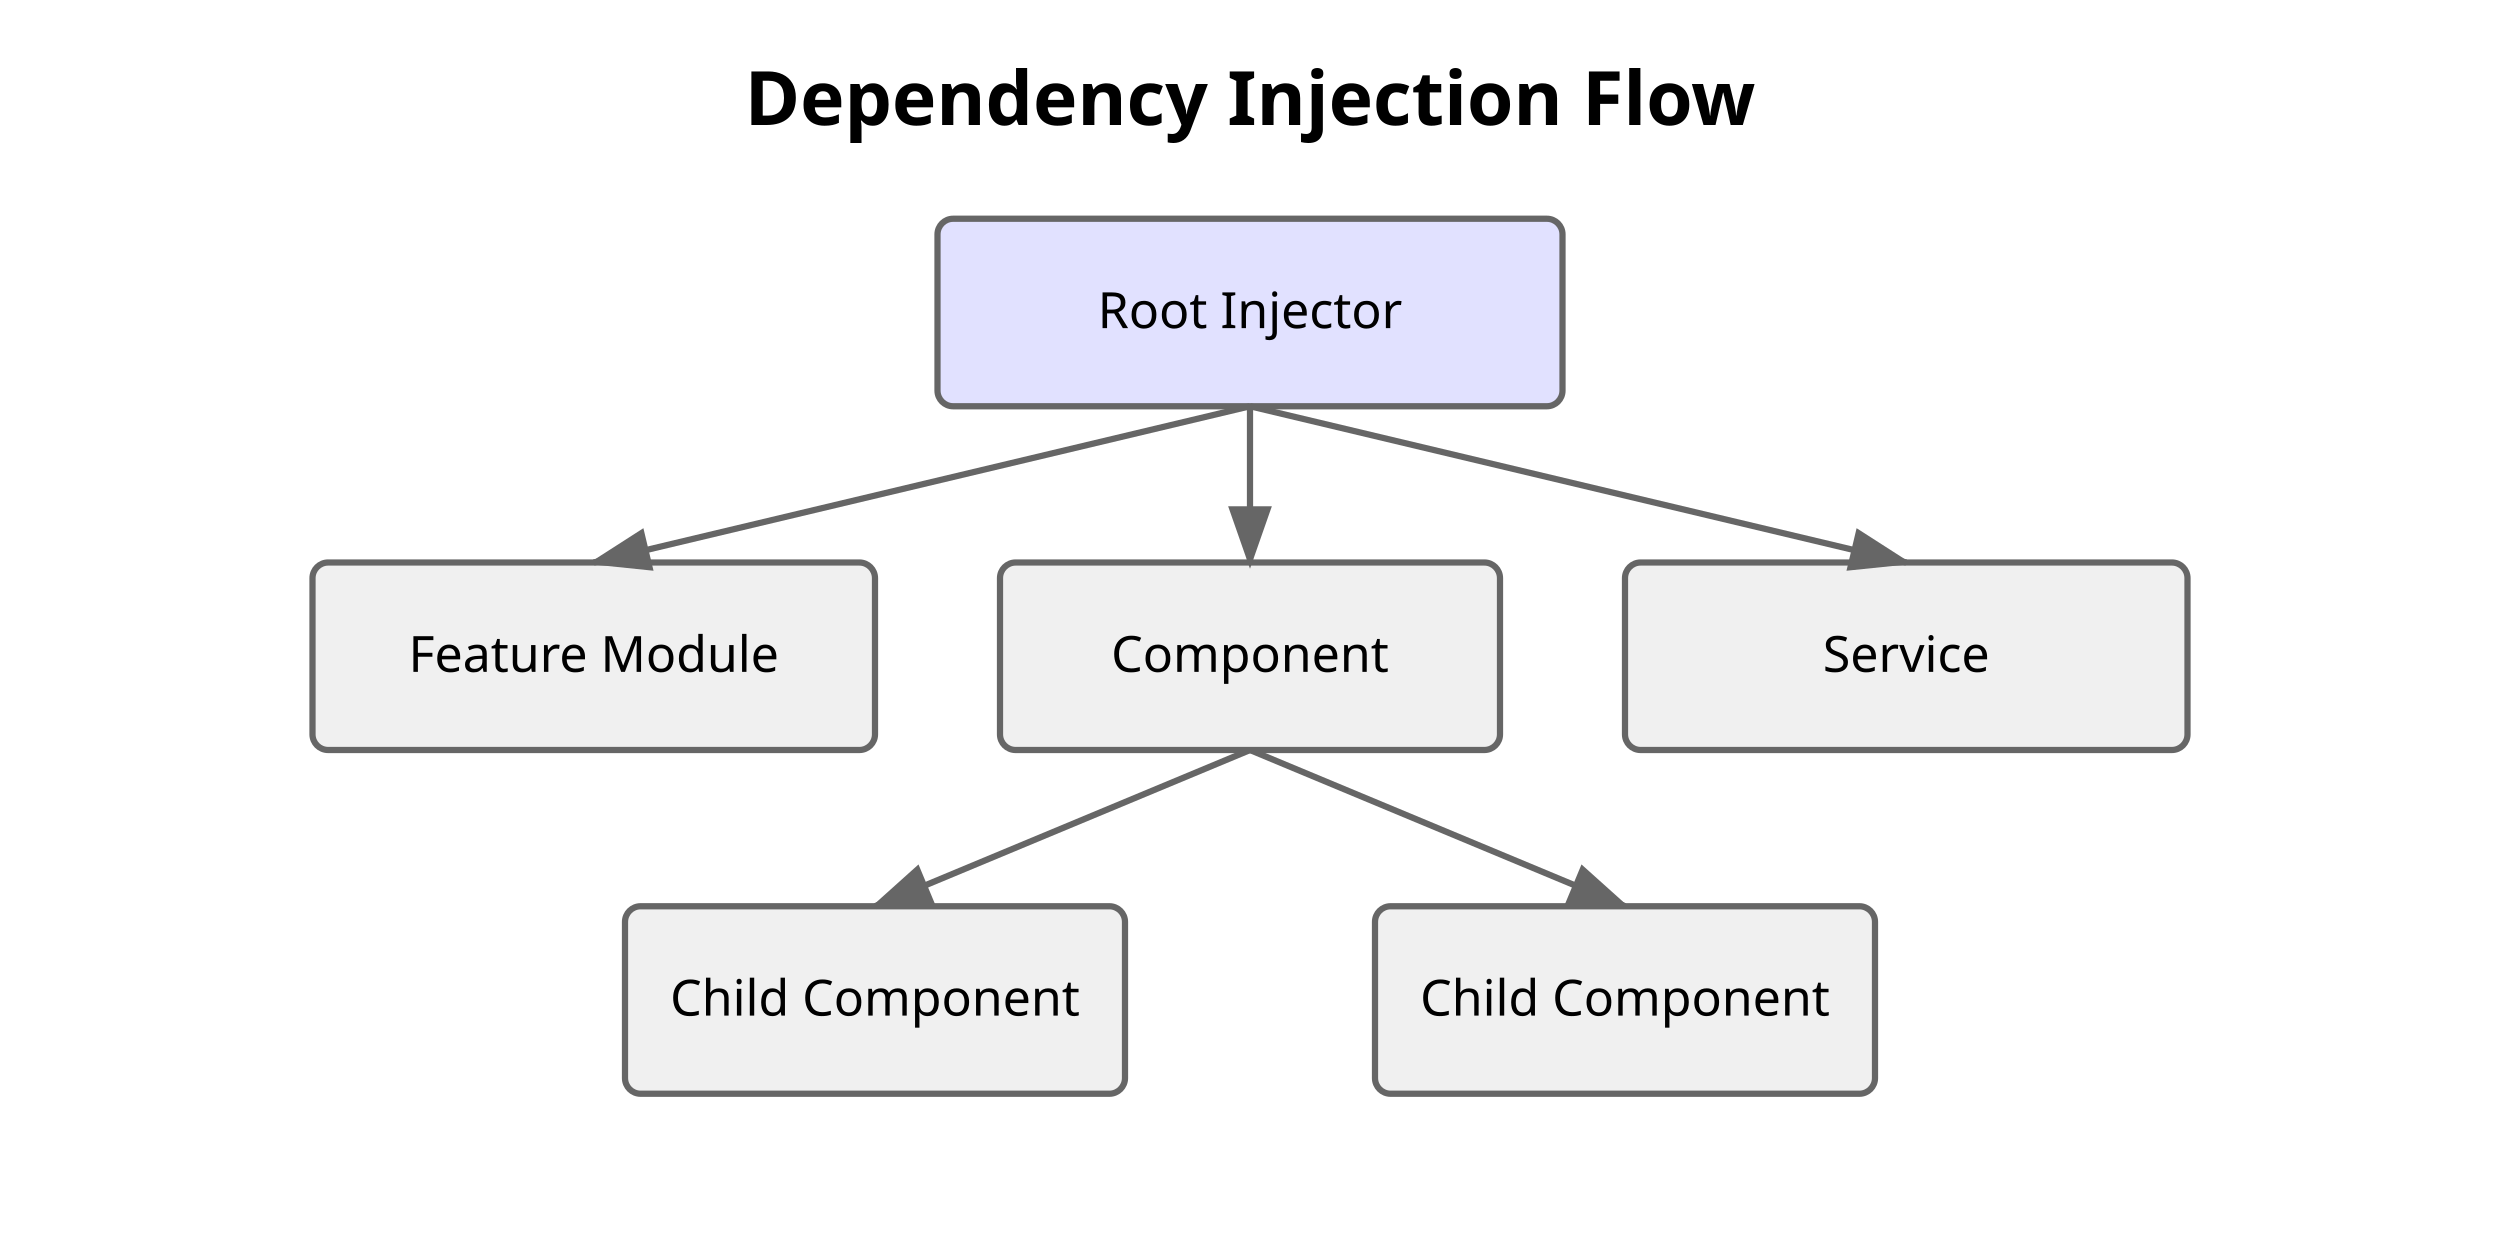
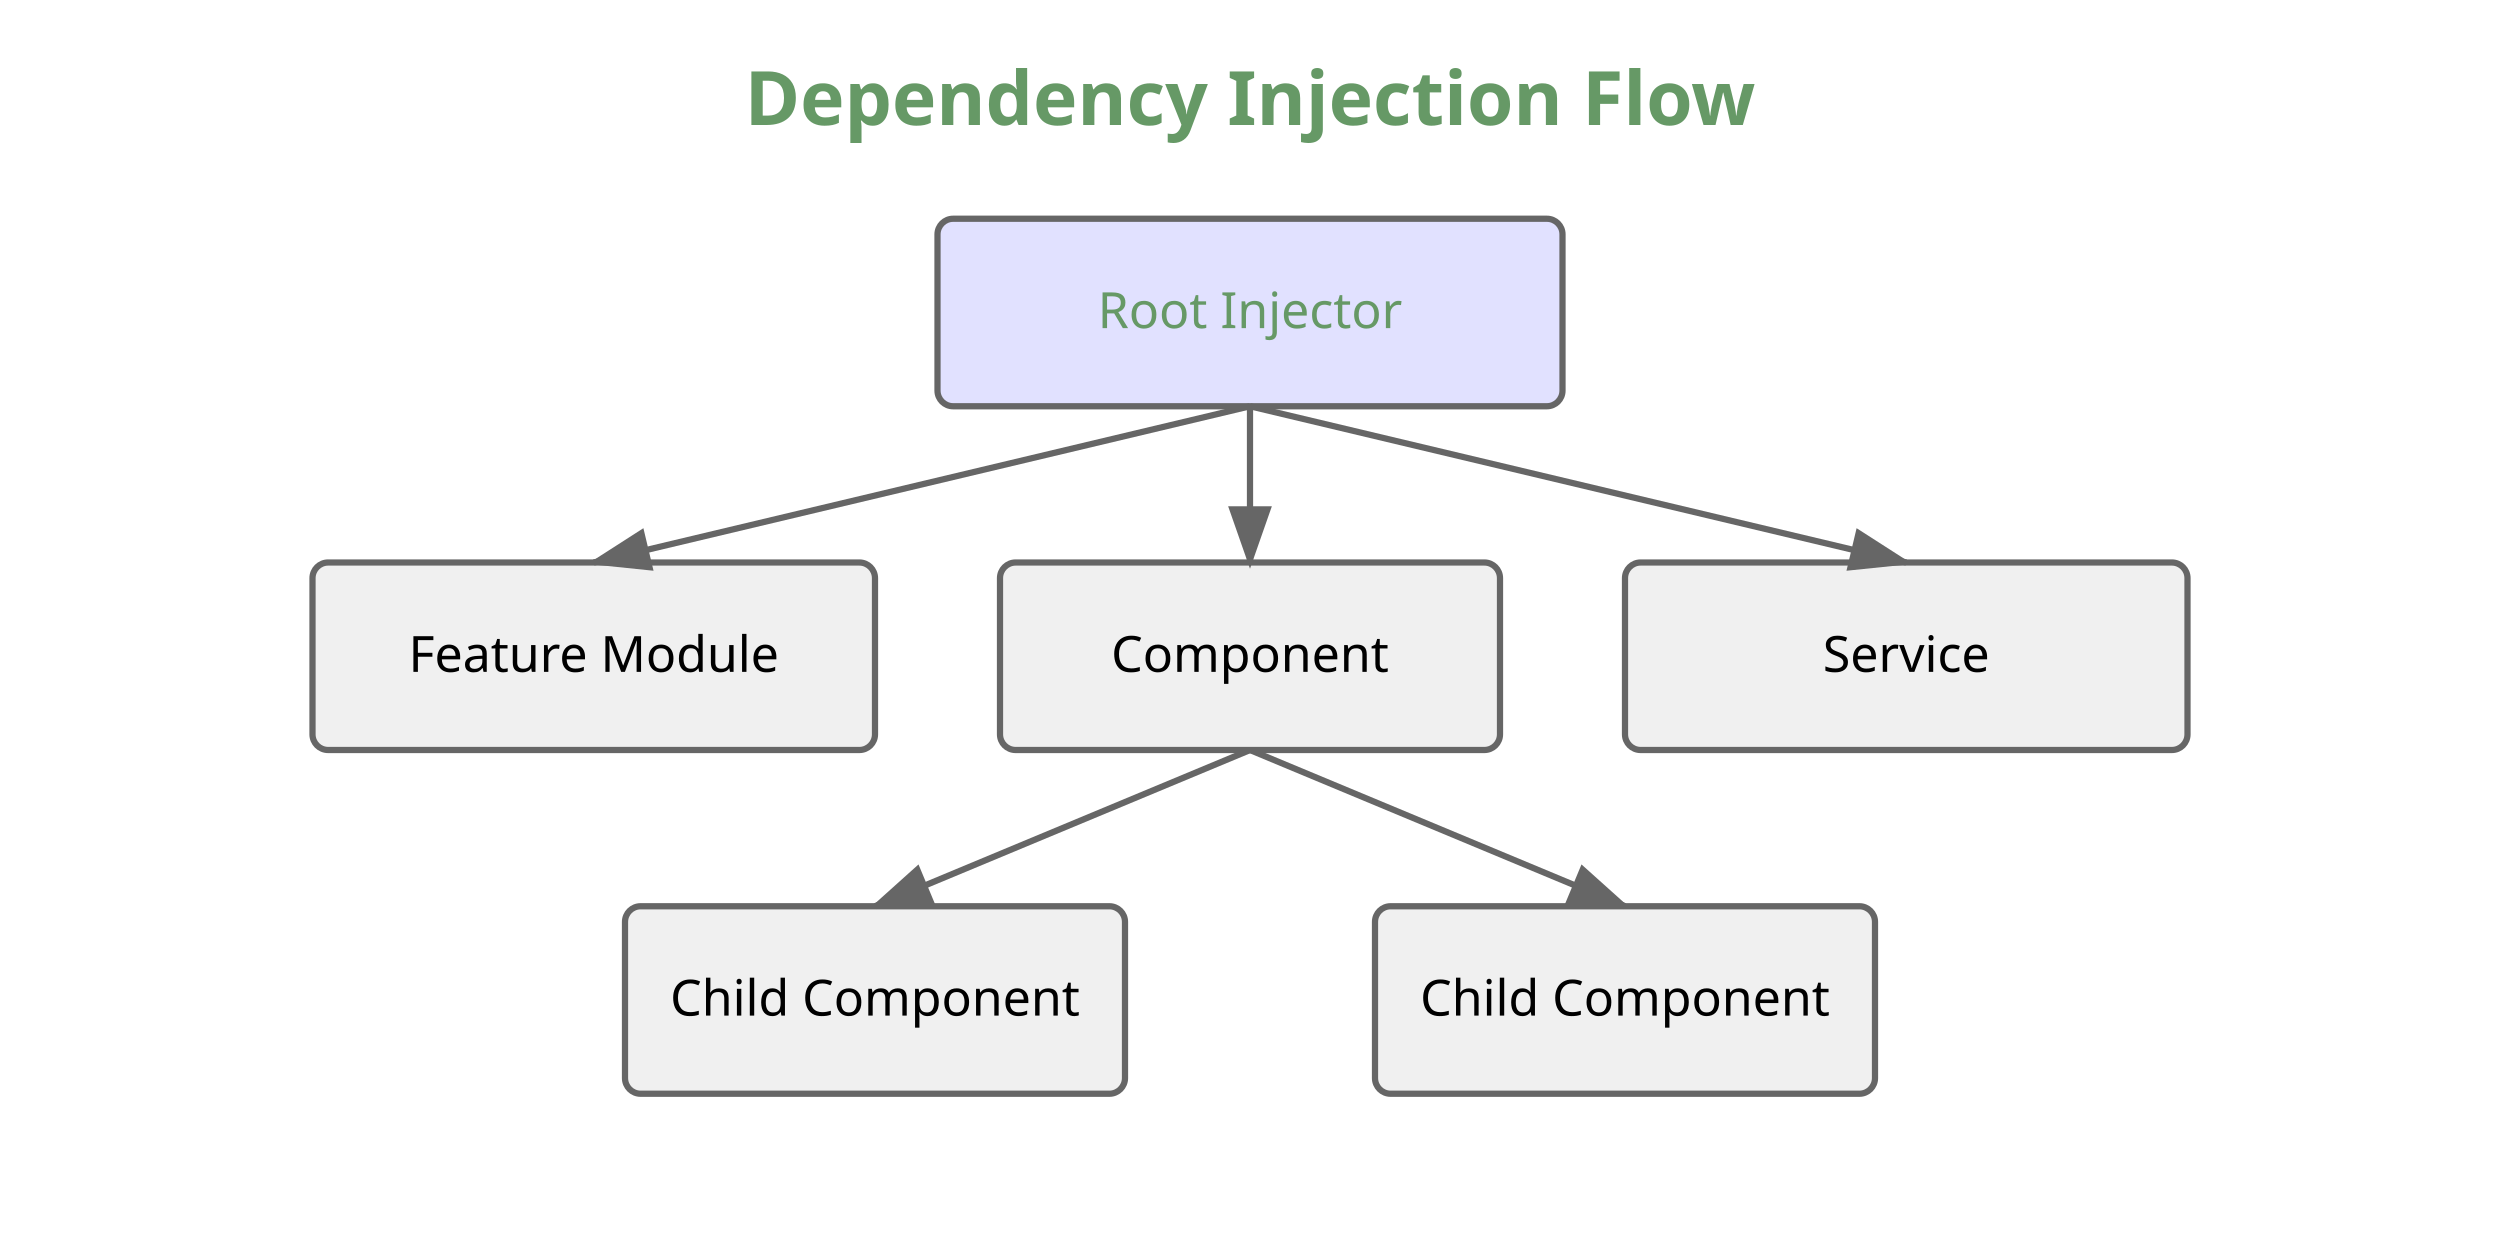
<svg xmlns="http://www.w3.org/2000/svg" width="800" height="400">
  <style>
    .title { font: bold 24px sans-serif; }
    .component { font: 16px sans-serif; }
    .box { fill: #f0f0f0; stroke: #666; stroke-width: 2; rx: 5; }
    .arrow { stroke: #666; stroke-width: 2; marker-end: url(#arrowhead); }
    .highlight { fill: #e1e1ff; }
  </style>
  <defs>
    <marker id="arrowhead" markerWidth="10" markerHeight="7" refX="9" refY="3.5" orient="auto">
      <polygon points="0 0, 10 3.5, 0 7" fill="#666" />
    </marker>
  </defs>
-   <text x="400" y="40" text-anchor="middle" class="title">Dependency Injection Flow</text>
+   <text x="400" y="40" fill="#696" text-anchor="middle" class="title">Dependency Injection Flow</text>
  <rect x="300" y="70" width="200" height="60" class="box highlight" />
-   <text x="400" y="105" text-anchor="middle" class="component">Root Injector</text>
+   <text x="400" y="105" fill="#696" text-anchor="middle" class="component">Root Injector</text>
  <rect x="100" y="180" width="180" height="60" class="box" />
  <text x="190" y="215" text-anchor="middle" class="component">Feature Module</text>
  <rect x="320" y="180" width="160" height="60" class="box" />
  <text x="400" y="215" text-anchor="middle" class="component">Component</text>
  <rect x="520" y="180" width="180" height="60" class="box" />
  <text x="610" y="215" text-anchor="middle" class="component">Service</text>
  <rect x="200" y="290" width="160" height="60" class="box" />
  <text x="280" y="325" text-anchor="middle" class="component">Child Component</text>
  <rect x="440" y="290" width="160" height="60" class="box" />
  <text x="520" y="325" text-anchor="middle" class="component">Child Component</text>
  <line x1="400" y1="130" x2="190" y2="180" class="arrow" />
  <line x1="400" y1="130" x2="400" y2="180" class="arrow" />
  <line x1="400" y1="130" x2="610" y2="180" class="arrow" />
  <line x1="400" y1="240" x2="280" y2="290" class="arrow" />
  <line x1="400" y1="240" x2="520" y2="290" class="arrow" />
</svg>
